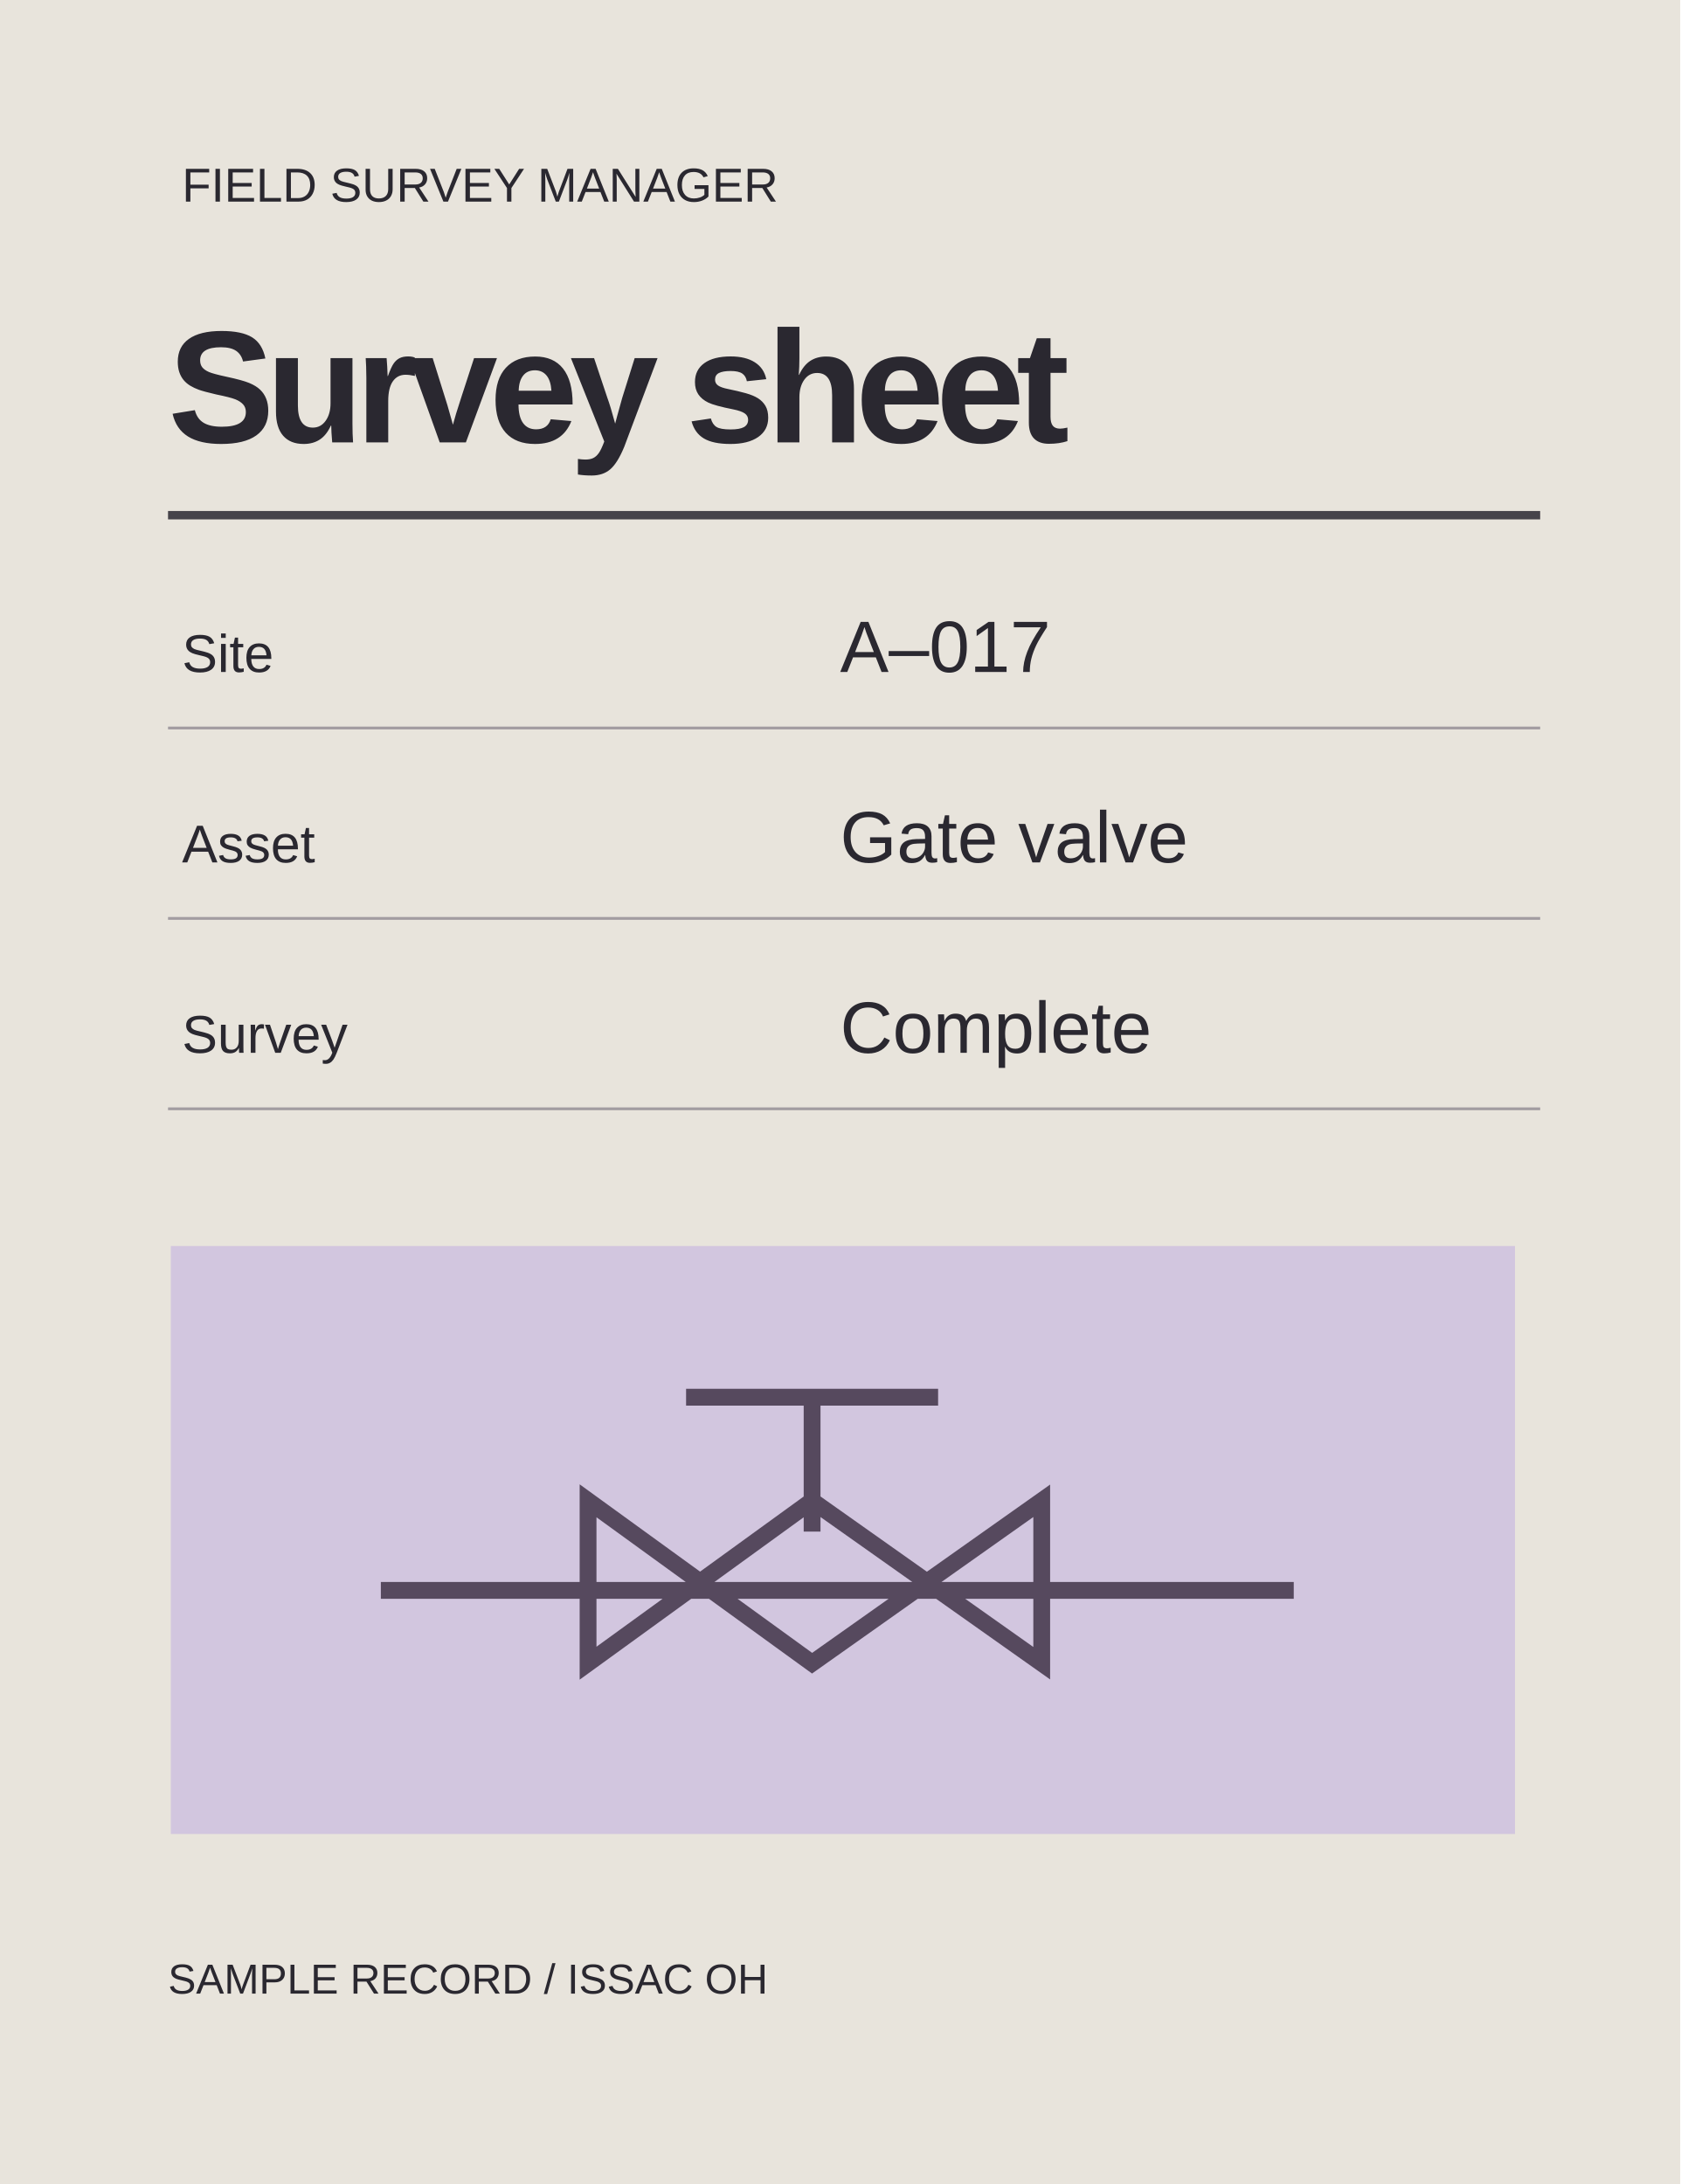
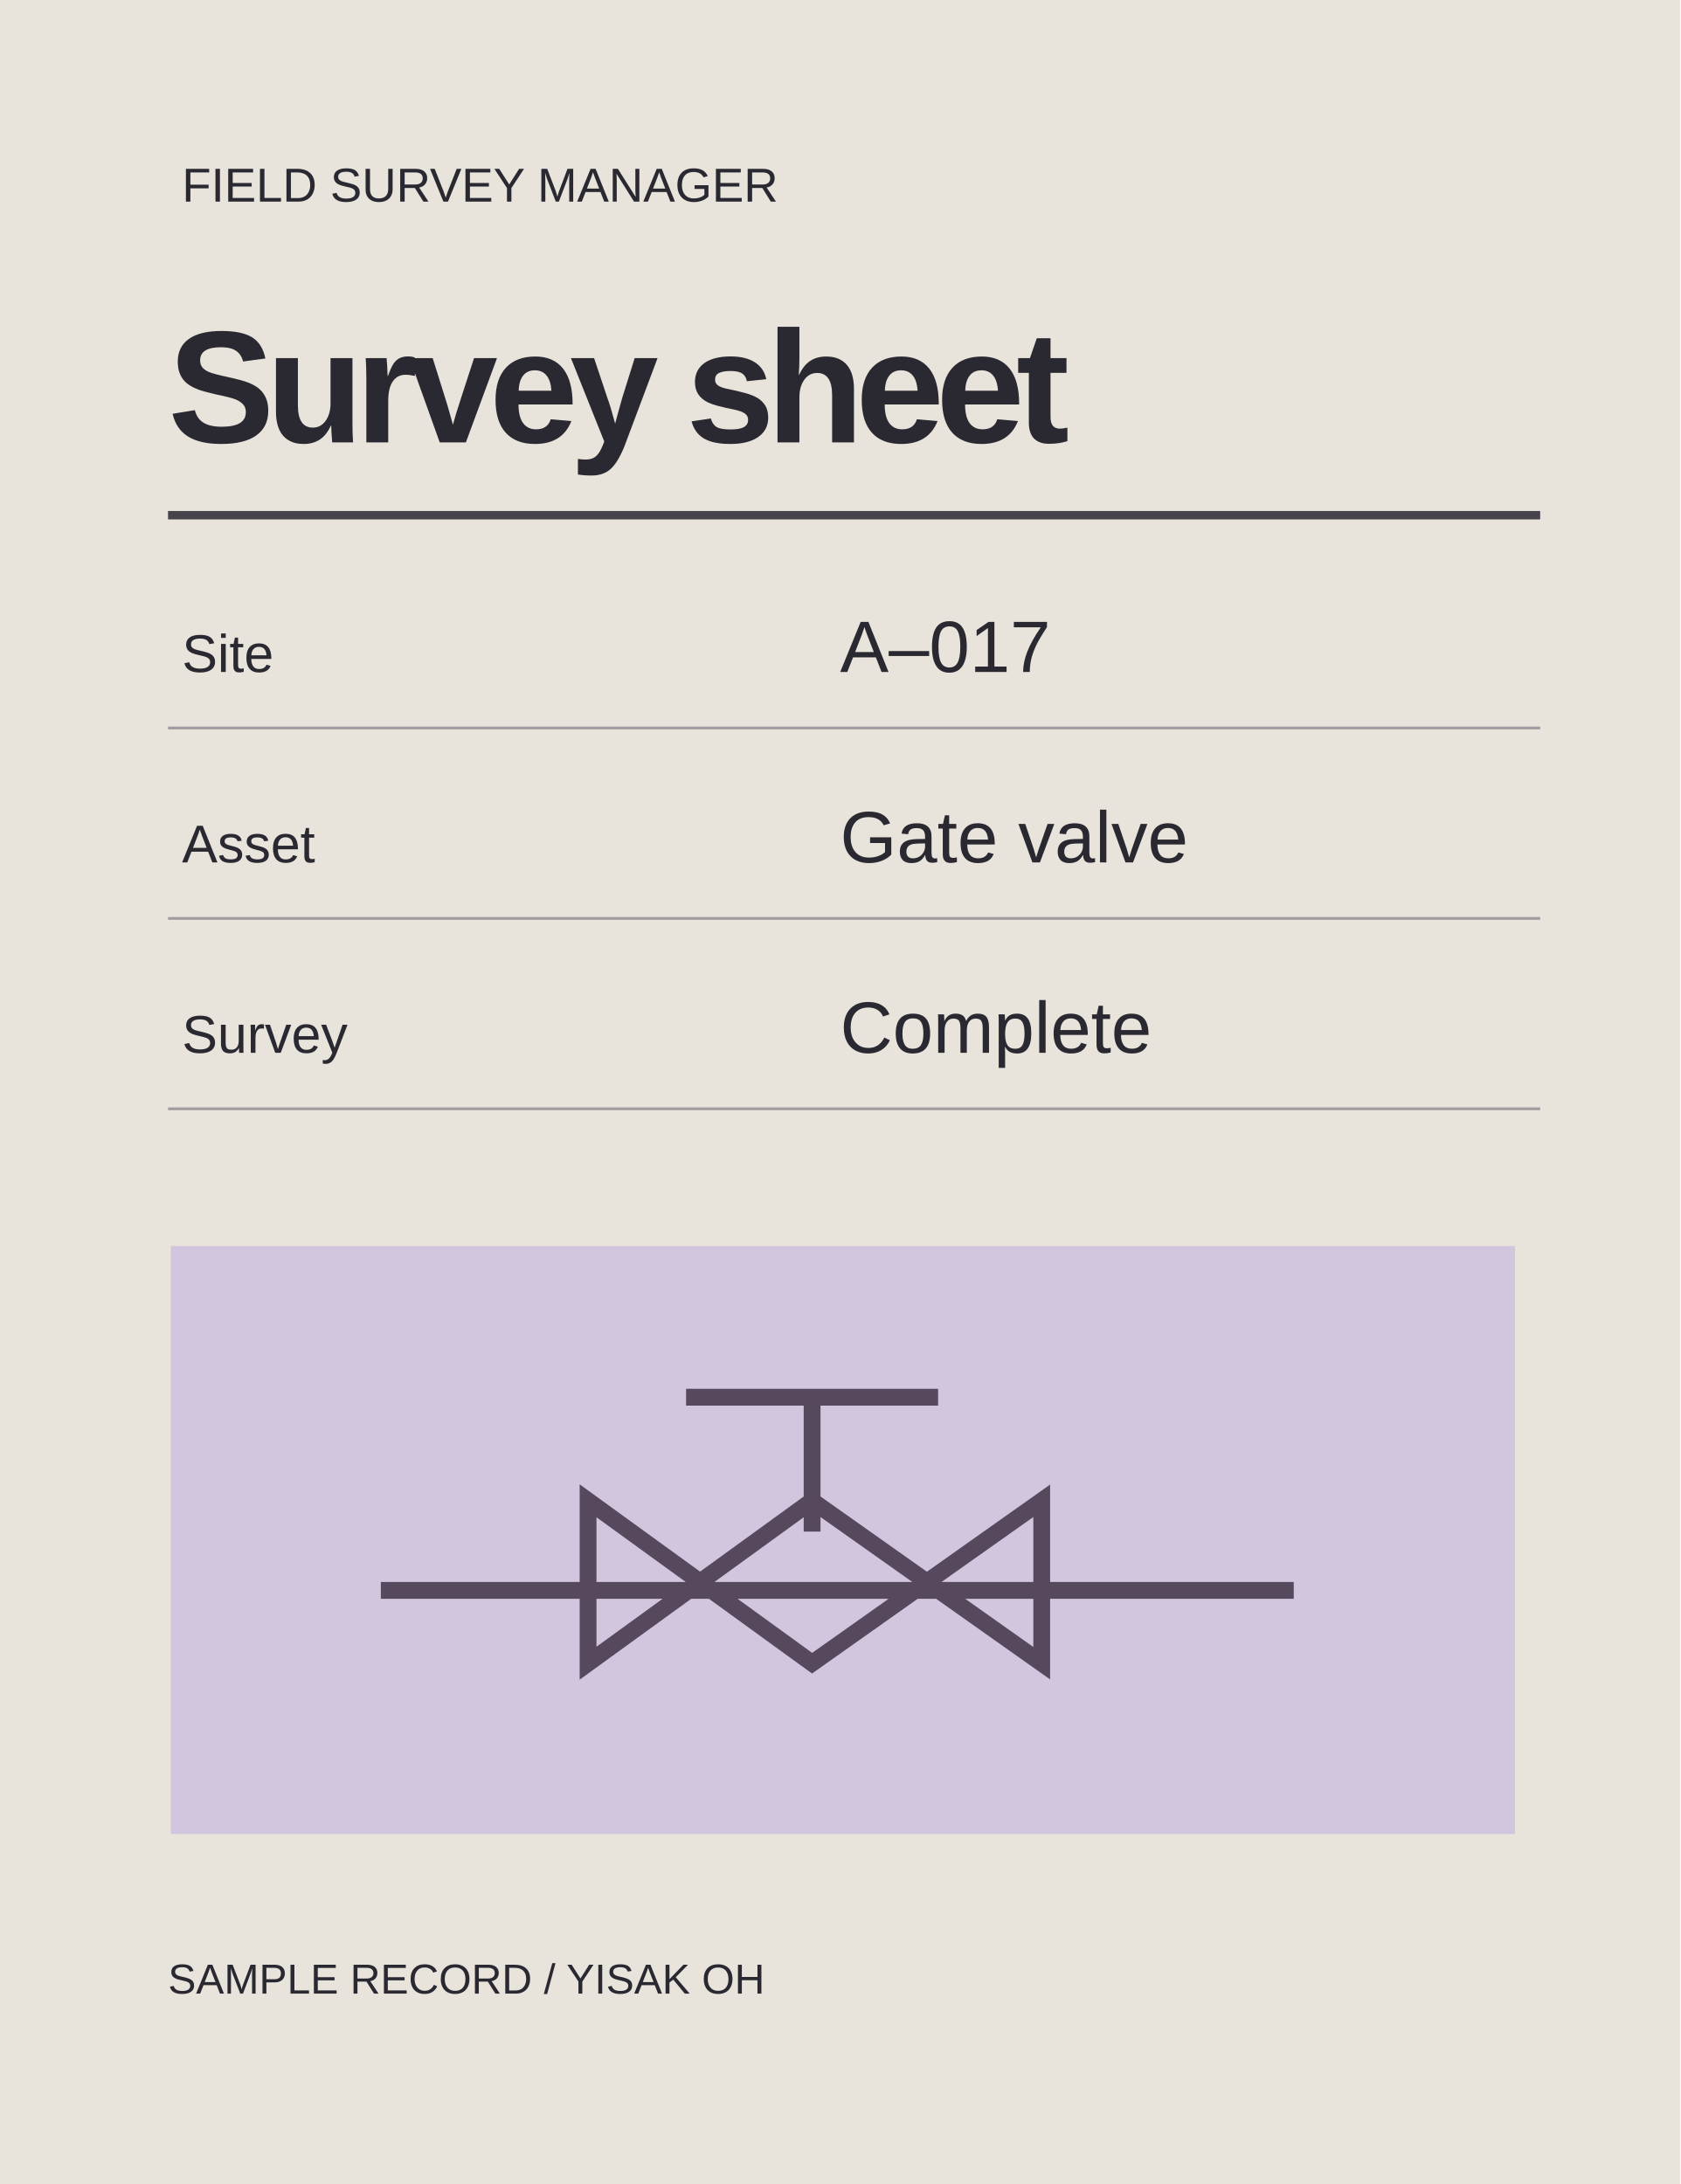
<svg xmlns="http://www.w3.org/2000/svg" width="600" height="780" viewBox="0 0 600 780">
  <g font-family="Arial,sans-serif">
    <rect width="600" height="780" fill="#e8e4dc" />
    <g fill="#2a2830">
      <text x="65" y="72" font-size="17">FIELD SURVEY MANAGER</text>
      <text x="60" y="158" font-size="57" font-weight="bold" letter-spacing="-3">Survey sheet</text>
      <path d="M60 184H550" stroke="#46434a" stroke-width="3" />
      <text x="65" y="240" font-size="19">Site</text>
      <text x="300" y="240" font-size="26">A–017</text>
      <path d="M60 260H550" stroke="#a29ca1" />
      <text x="65" y="308" font-size="19">Asset</text>
      <text x="300" y="308" font-size="26">Gate valve</text>
      <path d="M60 328H550" stroke="#a29ca1" />
      <text x="65" y="376" font-size="19">Survey</text>
      <text x="300" y="376" font-size="26">Complete</text>
      <path d="M60 396H550" stroke="#a29ca1" />
      <rect x="61" y="445" width="480" height="210" fill="#d2c6df" />
      <g stroke="#56495e" stroke-width="6" fill="none">
        <path d="M136 568h326M210 536l80 58 82-58v58l-82-58-80 58zM290 547v-48M245 499h90" />
      </g>
-       <text x="60" y="712" font-size="15">SAMPLE RECORD   /   ISSAC OH</text>
+       <text x="60" y="712" font-size="15">SAMPLE RECORD   /   YISAK OH</text>
    </g>
  </g>
</svg>
